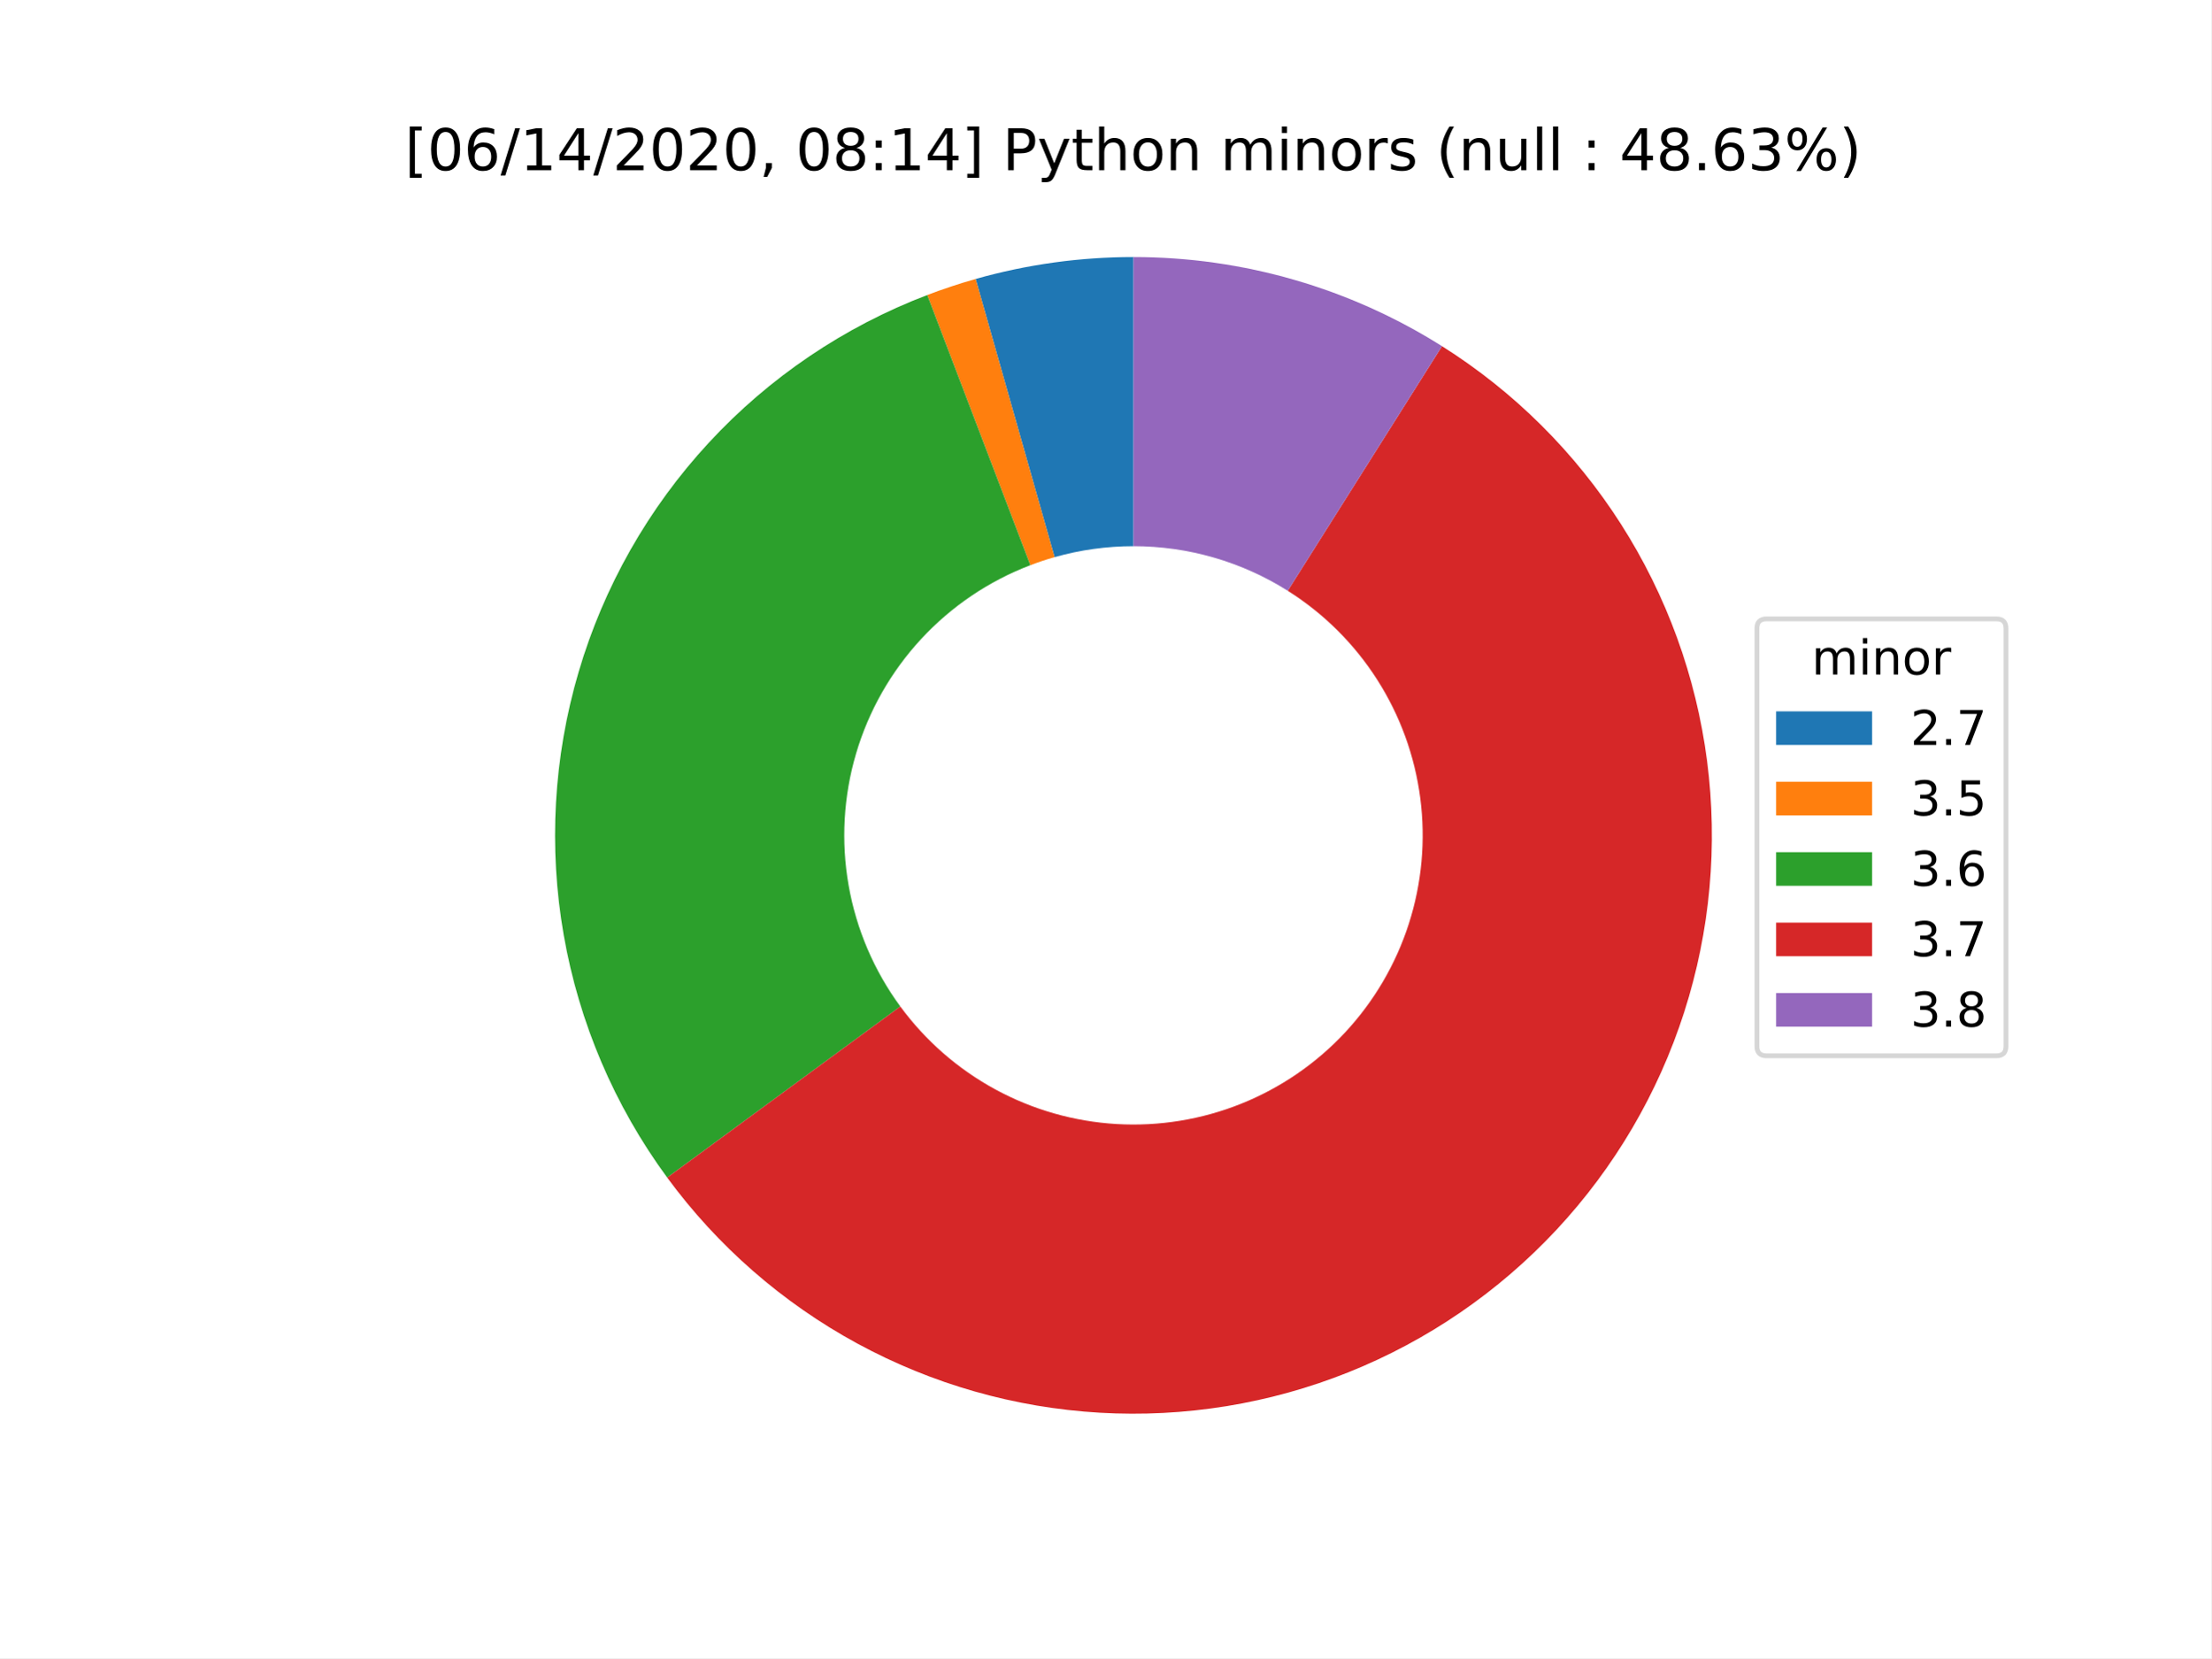
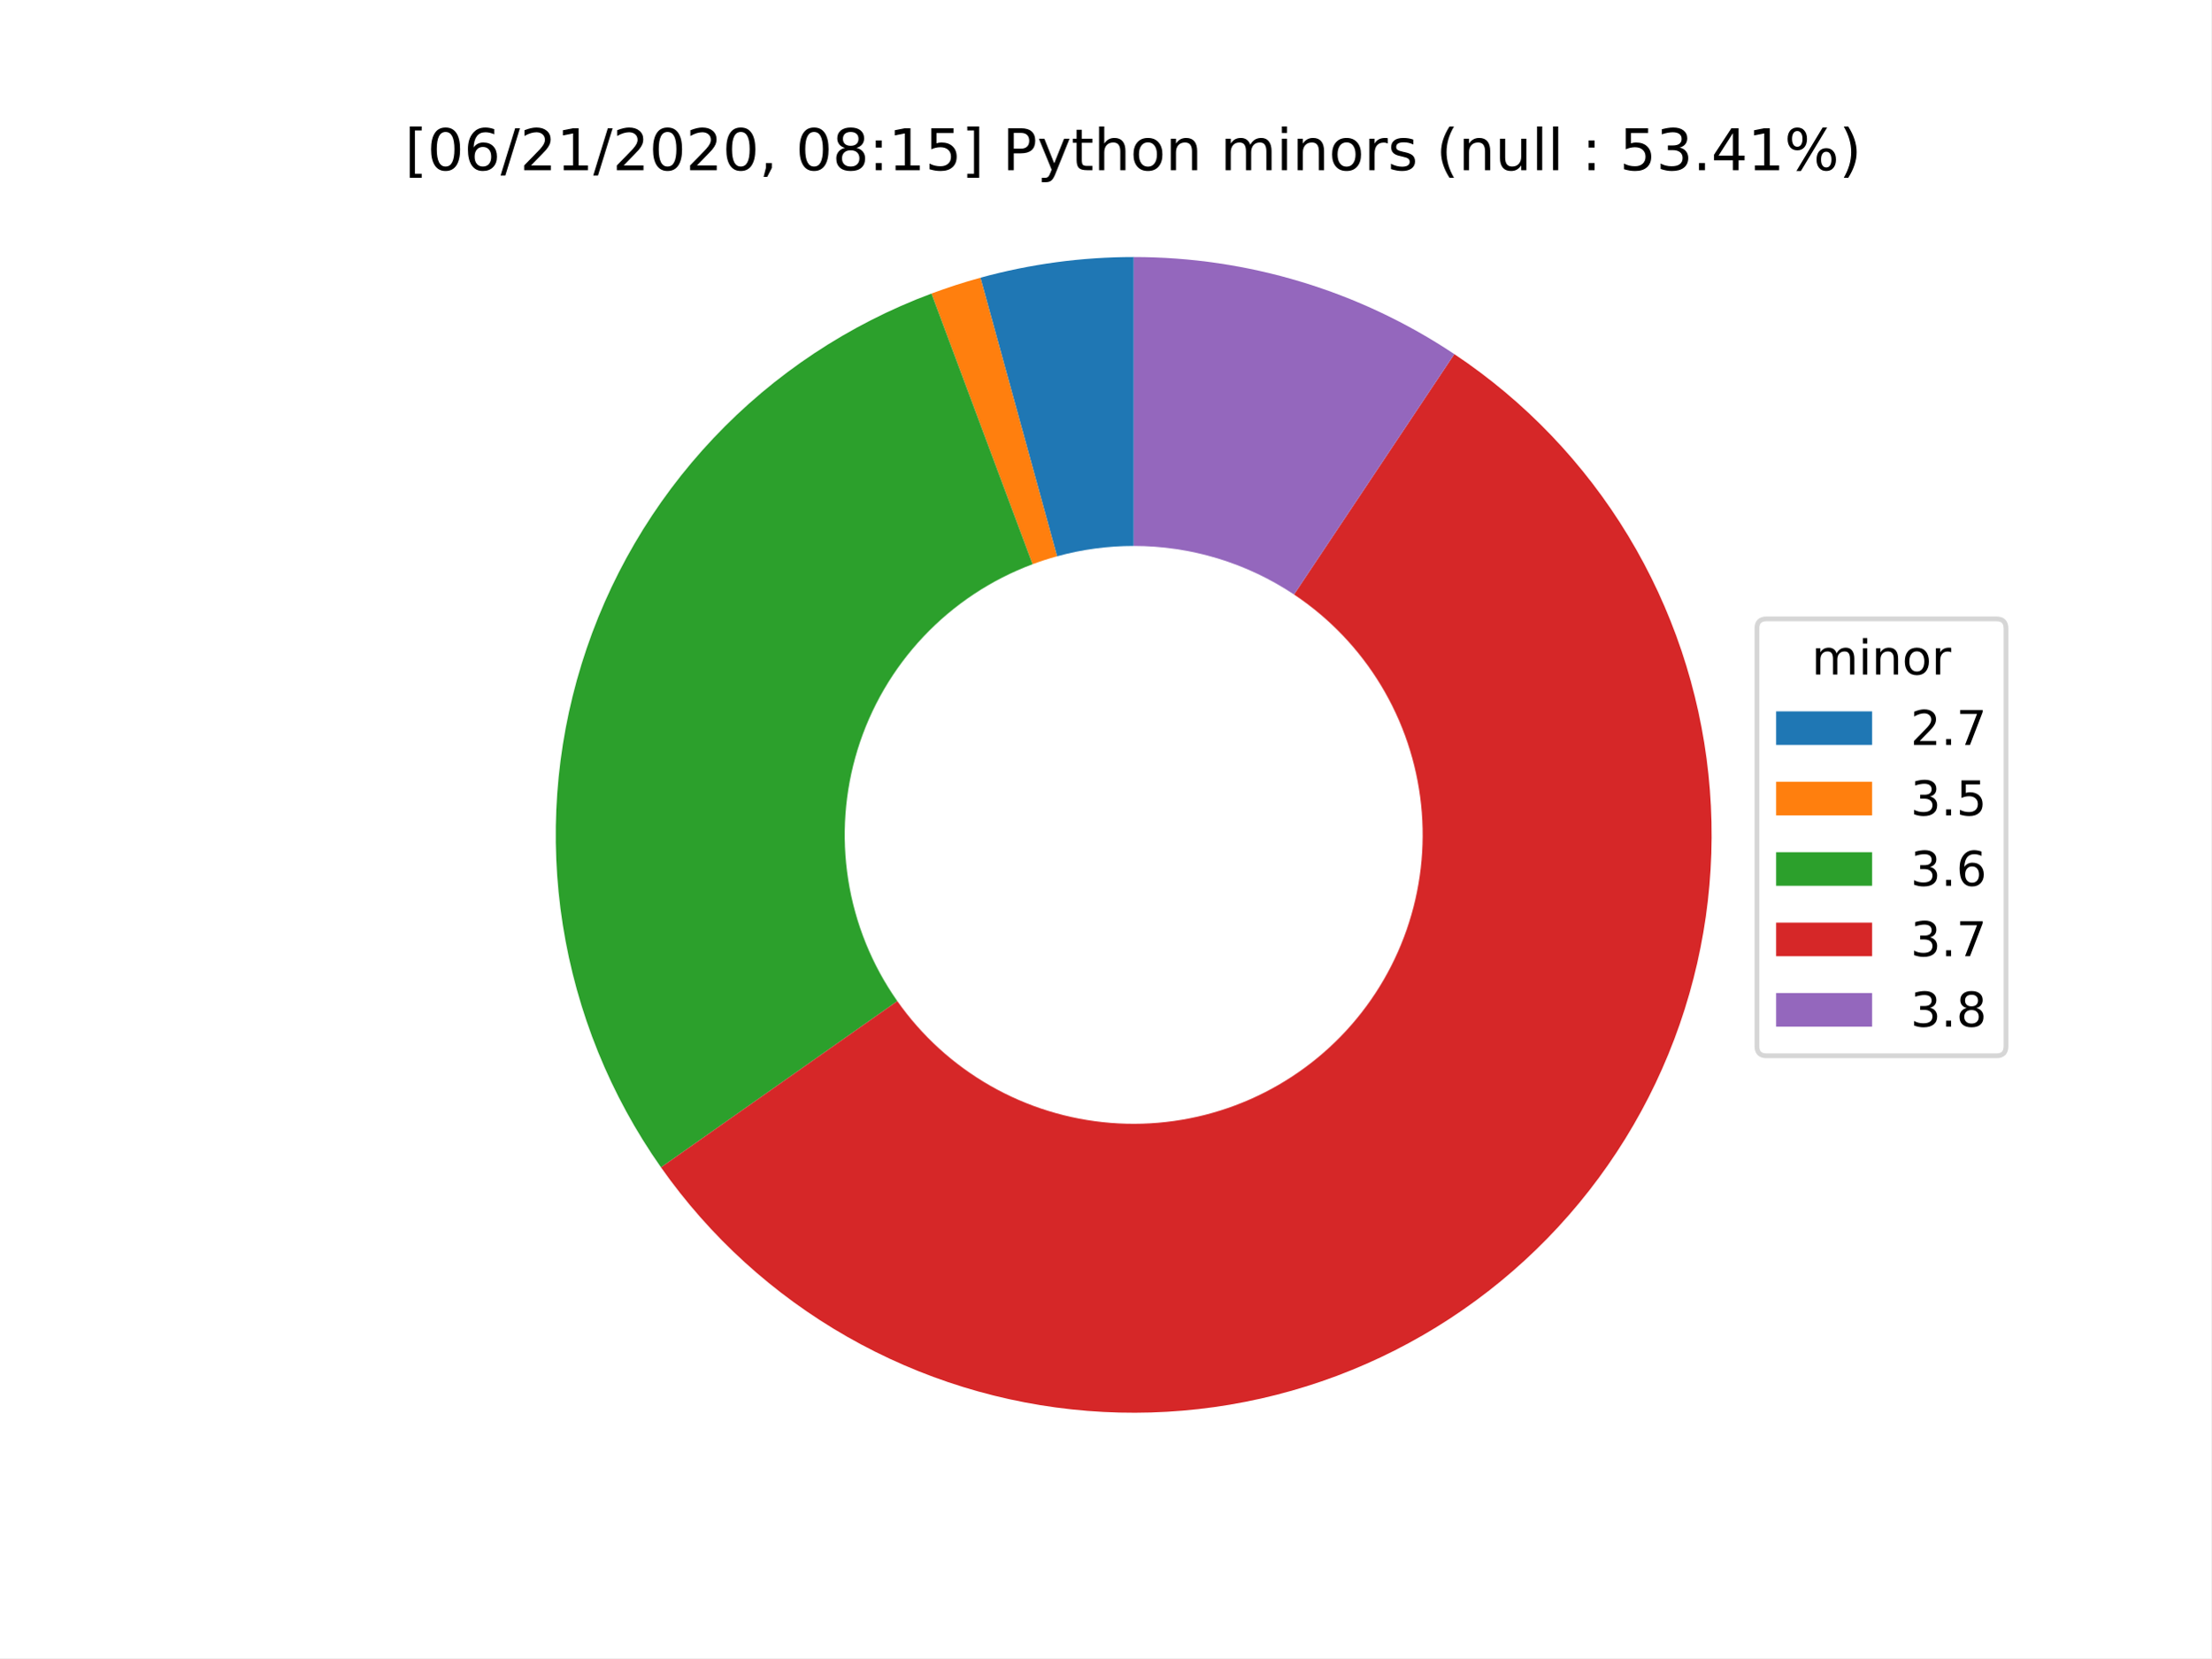
<svg xmlns="http://www.w3.org/2000/svg" xmlns:xlink="http://www.w3.org/1999/xlink" height="345.6pt" version="1.1" viewBox="0 0 460.8 345.6" width="460.8pt">
  <defs>
    <style type="text/css">
*{stroke-linecap:butt;stroke-linejoin:round;}
  </style>
  </defs>
  <g id="figure_1">
    <g id="patch_1">
      <path d="M 0 345.6  L 460.8 345.6  L 460.8 0  L 0 0  z " style="fill:#ffffff;" />
    </g>
    <g id="axes_1">
      <g id="patch_2">
-         <path d="M 236.217 53.568  C 230.662 53.568 225.112 53.952 219.61 54.718  C 214.107 55.483 208.663 56.628 203.318 58.144  L 219.768 116.129  C 222.44 115.371 225.162 114.798 227.913 114.415  C 230.665 114.033 233.44 113.841 236.217 113.841  L 236.217 53.568  z " style="fill:#1f77b4;" />
+         <path d="M 236.264 53.568  C 230.873 53.568 225.489 53.93 220.146 54.651  C 214.804 55.373 209.517 56.452 204.319 57.881  L 220.291 115.948  C 222.89 115.233 225.534 114.693 228.205 114.333  C 230.876 113.972 233.568 113.791 236.264 113.791  L 236.264 53.568  z " style="fill:#1f77b4;" />
      </g>
      <g id="patch_3">
-         <path d="M 203.318 58.144  C 201.616 58.627 199.925 59.147 198.246 59.705  C 196.566 60.262 194.899 60.856 193.246 61.487  L 214.732 117.8  C 215.558 117.485 216.392 117.188 217.231 116.909  C 218.071 116.63 218.917 116.37 219.768 116.129  L 203.318 58.144  z " style="fill:#ff7f0e;" />
+         <path d="M 204.319 57.881  C 202.596 58.355 200.883 58.868 199.183 59.418  C 197.482 59.968 195.795 60.556 194.12 61.182  L 215.192 117.598  C 216.029 117.285 216.873 116.991 217.723 116.716  C 218.574 116.441 219.43 116.185 220.291 115.948  L 204.319 57.881  z " style="fill:#ff7f0e;" />
      </g>
      <g id="patch_4">
-         <path d="M 193.246 61.487  C 175.905 68.103 160.324 78.636 147.722 92.262  C 135.119 105.888 125.832 122.242 120.586 140.046  C 115.341 157.849 114.278 176.626 117.479 194.909  C 120.681 213.191 128.063 230.489 139.047 245.45  L 187.632 209.782  C 182.14 202.301 178.449 193.652 176.848 184.511  C 175.248 175.37 175.779 165.981 178.402 157.079  C 181.025 148.178 185.668 140 191.969 133.188  C 198.271 126.375 206.061 121.108 214.732 117.8  L 193.246 61.487  z " style="fill:#2ca02c;" />
+         <path d="M 194.12 61.182  C 176.873 67.624 161.33 77.935 148.69 91.322  C 136.049 104.708 126.645 120.816 121.202 138.405  C 115.759 155.993 114.42 174.597 117.289 192.784  C 120.158 210.97 127.159 228.259 137.753 243.317  L 187.008 208.665  C 181.712 201.136 178.211 192.492 176.776 183.399  C 175.342 174.306 176.011 165.003 178.733 156.209  C 181.454 147.415 186.156 139.361 192.477 132.668  C 198.797 125.975 206.568 120.819 215.192 117.598  L 194.12 61.182  z " style="fill:#2ca02c;" />
      </g>
      <g id="patch_5">
-         <path d="M 139.047 245.45  C 149.541 259.745 163.061 271.549 178.64 280.019  C 194.22 288.489 211.478 293.418 229.181 294.453  C 246.884 295.488 264.599 292.604 281.06 286.008  C 297.52 279.411 312.324 269.263 324.412 256.289  C 336.501 243.314 345.579 227.831 350.998 210.946  C 356.416 194.061 358.042 176.187 355.76 158.601  C 353.479 141.016 347.344 124.148 337.796 109.205  C 328.247 94.262 315.518 81.609 300.518 72.15  L 268.368 123.132  C 275.868 127.861 282.232 134.188 287.007 141.659  C 291.781 149.131 294.848 157.564 295.989 166.357  C 297.13 175.15 296.317 184.087 293.608 192.53  C 290.898 200.972 286.359 208.714 280.315 215.201  C 274.271 221.688 266.869 226.762 258.638 230.06  C 250.408 233.359 241.551 234.801 232.699 234.283  C 223.848 233.766 215.219 231.301 207.429 227.066  C 199.639 222.831 192.879 216.929 187.632 209.782  L 139.047 245.45  z " style="fill:#d62728;" />
+         <path d="M 137.753 243.317  C 147.933 257.787 161.176 269.837 176.54 278.61  C 191.903 287.382 209.012 292.663 226.648 294.076  C 244.283 295.488 262.014 292.998 278.578 286.782  C 295.142 280.567 310.135 270.778 322.488 258.113  C 334.841 245.448 344.253 230.216 350.053 213.502  C 355.853 196.788 357.9 179 356.048 161.405  C 354.196 143.811 348.49 126.839 339.337 111.699  C 330.184 96.559 317.806 83.62 303.087 73.805  L 269.675 123.909  C 277.035 128.817 283.224 135.286 287.8 142.856  C 292.377 150.426 295.23 158.912 296.156 167.71  C 297.082 176.507 296.058 185.401 293.158 193.758  C 290.258 202.115 285.552 209.731 279.376 216.063  C 273.199 222.396 265.703 227.291 257.421 230.398  C 249.139 233.506 240.273 234.751 231.456 234.045  C 222.638 233.339 214.083 230.698 206.402 226.312  C 198.72 221.926 192.098 215.9 187.008 208.665  L 137.753 243.317  z " style="fill:#d62728;" />
      </g>
      <g id="patch_6">
-         <path d="M 300.518 72.15  C 290.941 66.11 280.561 61.45 269.683 58.307  C 258.806 55.163 247.54 53.568 236.217 53.568  L 236.217 113.841  C 241.879 113.841 247.512 114.638 252.95 116.21  C 258.389 117.782 263.579 120.112 268.368 123.132  L 300.518 72.15  z " style="fill:#9467bd;" />
+         <path d="M 303.087 73.805  C 293.247 67.243 282.494 62.166 271.174 58.738  C 259.854 55.31 248.091 53.568 236.264 53.568  L 236.264 113.791  C 242.177 113.791 248.059 114.662 253.719 116.376  C 259.379 118.09 264.755 120.629 269.675 123.909  L 303.087 73.805  z " style="fill:#9467bd;" />
      </g>
      <g id="matplotlib.axis_1" />
      <g id="matplotlib.axis_2" />
      <g id="text_1">
        <defs>
          <path d="M 8.594 75.984  L 29.297 75.984  L 29.297 69  L 17.578 69  L 17.578 -6.203  L 29.297 -6.203  L 29.297 -13.188  L 8.594 -13.188  z " id="DejaVuSans-91" />
          <path d="M 31.781 66.406  Q 24.172 66.406 20.328 58.906  Q 16.5 51.422 16.5 36.375  Q 16.5 21.391 20.328 13.891  Q 24.172 6.391 31.781 6.391  Q 39.453 6.391 43.281 13.891  Q 47.125 21.391 47.125 36.375  Q 47.125 51.422 43.281 58.906  Q 39.453 66.406 31.781 66.406  z M 31.781 74.219  Q 44.047 74.219 50.516 64.516  Q 56.984 54.828 56.984 36.375  Q 56.984 17.969 50.516 8.266  Q 44.047 -1.422 31.781 -1.422  Q 19.531 -1.422 13.062 8.266  Q 6.594 17.969 6.594 36.375  Q 6.594 54.828 13.062 64.516  Q 19.531 74.219 31.781 74.219  z " id="DejaVuSans-48" />
          <path d="M 33.016 40.375  Q 26.375 40.375 22.484 35.828  Q 18.609 31.297 18.609 23.391  Q 18.609 15.531 22.484 10.953  Q 26.375 6.391 33.016 6.391  Q 39.656 6.391 43.531 10.953  Q 47.406 15.531 47.406 23.391  Q 47.406 31.297 43.531 35.828  Q 39.656 40.375 33.016 40.375  z M 52.594 71.297  L 52.594 62.312  Q 48.875 64.062 45.094 64.984  Q 41.312 65.922 37.594 65.922  Q 27.828 65.922 22.672 59.328  Q 17.531 52.734 16.797 39.406  Q 19.672 43.656 24.016 45.922  Q 28.375 48.188 33.594 48.188  Q 44.578 48.188 50.953 41.516  Q 57.328 34.859 57.328 23.391  Q 57.328 12.156 50.688 5.359  Q 44.047 -1.422 33.016 -1.422  Q 20.359 -1.422 13.672 8.266  Q 6.984 17.969 6.984 36.375  Q 6.984 53.656 15.188 63.938  Q 23.391 74.219 37.203 74.219  Q 40.922 74.219 44.703 73.484  Q 48.484 72.75 52.594 71.297  z " id="DejaVuSans-54" />
          <path d="M 25.391 72.906  L 33.688 72.906  L 8.297 -9.281  L 0 -9.281  z " id="DejaVuSans-47" />
+           <path d="M 19.188 8.297  L 53.609 8.297  L 53.609 0  L 7.328 0  L 7.328 8.297  Q 12.938 14.109 22.625 23.891  Q 32.328 33.688 34.812 36.531  Q 39.547 41.844 41.422 45.531  Q 43.312 49.219 43.312 52.781  Q 43.312 58.594 39.234 62.25  Q 35.156 65.922 28.609 65.922  Q 23.969 65.922 18.812 64.312  Q 13.672 62.703 7.812 59.422  L 7.812 69.391  Q 13.766 71.781 18.938 73  Q 24.125 74.219 28.422 74.219  Q 39.75 74.219 46.484 68.547  Q 53.219 62.891 53.219 53.422  Q 53.219 48.922 51.531 44.891  Q 49.859 40.875 45.406 35.406  Q 44.188 33.984 37.641 27.219  Q 31.109 20.453 19.188 8.297  z " id="DejaVuSans-50" />
          <path d="M 12.406 8.297  L 28.516 8.297  L 28.516 63.922  L 10.984 60.406  L 10.984 69.391  L 28.422 72.906  L 38.281 72.906  L 38.281 8.297  L 54.391 8.297  L 54.391 0  L 12.406 0  z " id="DejaVuSans-49" />
-           <path d="M 37.797 64.312  L 12.891 25.391  L 37.797 25.391  z M 35.203 72.906  L 47.609 72.906  L 47.609 25.391  L 58.016 25.391  L 58.016 17.188  L 47.609 17.188  L 47.609 0  L 37.797 0  L 37.797 17.188  L 4.891 17.188  L 4.891 26.703  z " id="DejaVuSans-52" />
-           <path d="M 19.188 8.297  L 53.609 8.297  L 53.609 0  L 7.328 0  L 7.328 8.297  Q 12.938 14.109 22.625 23.891  Q 32.328 33.688 34.812 36.531  Q 39.547 41.844 41.422 45.531  Q 43.312 49.219 43.312 52.781  Q 43.312 58.594 39.234 62.25  Q 35.156 65.922 28.609 65.922  Q 23.969 65.922 18.812 64.312  Q 13.672 62.703 7.812 59.422  L 7.812 69.391  Q 13.766 71.781 18.938 73  Q 24.125 74.219 28.422 74.219  Q 39.75 74.219 46.484 68.547  Q 53.219 62.891 53.219 53.422  Q 53.219 48.922 51.531 44.891  Q 49.859 40.875 45.406 35.406  Q 44.188 33.984 37.641 27.219  Q 31.109 20.453 19.188 8.297  z " id="DejaVuSans-50" />
          <path d="M 11.719 12.406  L 22.016 12.406  L 22.016 4  L 14.016 -11.625  L 7.719 -11.625  L 11.719 4  z " id="DejaVuSans-44" />
          <path id="DejaVuSans-32" />
          <path d="M 31.781 34.625  Q 24.75 34.625 20.719 30.859  Q 16.703 27.094 16.703 20.516  Q 16.703 13.922 20.719 10.156  Q 24.75 6.391 31.781 6.391  Q 38.812 6.391 42.859 10.172  Q 46.922 13.969 46.922 20.516  Q 46.922 27.094 42.891 30.859  Q 38.875 34.625 31.781 34.625  z M 21.922 38.812  Q 15.578 40.375 12.031 44.719  Q 8.5 49.078 8.5 55.328  Q 8.5 64.062 14.719 69.141  Q 20.953 74.219 31.781 74.219  Q 42.672 74.219 48.875 69.141  Q 55.078 64.062 55.078 55.328  Q 55.078 49.078 51.531 44.719  Q 48 40.375 41.703 38.812  Q 48.828 37.156 52.797 32.312  Q 56.781 27.484 56.781 20.516  Q 56.781 9.906 50.312 4.234  Q 43.844 -1.422 31.781 -1.422  Q 19.734 -1.422 13.25 4.234  Q 6.781 9.906 6.781 20.516  Q 6.781 27.484 10.781 32.312  Q 14.797 37.156 21.922 38.812  z M 18.312 54.391  Q 18.312 48.734 21.844 45.562  Q 25.391 42.391 31.781 42.391  Q 38.141 42.391 41.719 45.562  Q 45.312 48.734 45.312 54.391  Q 45.312 60.062 41.719 63.234  Q 38.141 66.406 31.781 66.406  Q 25.391 66.406 21.844 63.234  Q 18.312 60.062 18.312 54.391  z " id="DejaVuSans-56" />
          <path d="M 11.719 12.406  L 22.016 12.406  L 22.016 0  L 11.719 0  z M 11.719 51.703  L 22.016 51.703  L 22.016 39.312  L 11.719 39.312  z " id="DejaVuSans-58" />
+           <path d="M 10.797 72.906  L 49.516 72.906  L 49.516 64.594  L 19.828 64.594  L 19.828 46.734  Q 21.969 47.469 24.109 47.828  Q 26.266 48.188 28.422 48.188  Q 40.625 48.188 47.75 41.5  Q 54.891 34.812 54.891 23.391  Q 54.891 11.625 47.562 5.094  Q 40.234 -1.422 26.906 -1.422  Q 22.312 -1.422 17.547 -0.641  Q 12.797 0.141 7.719 1.703  L 7.719 11.625  Q 12.109 9.234 16.797 8.062  Q 21.484 6.891 26.703 6.891  Q 35.156 6.891 40.078 11.328  Q 45.016 15.766 45.016 23.391  Q 45.016 31 40.078 35.438  Q 35.156 39.891 26.703 39.891  Q 22.75 39.891 18.812 39.016  Q 14.891 38.141 10.797 36.281  z " id="DejaVuSans-53" />
          <path d="M 30.422 75.984  L 30.422 -13.188  L 9.719 -13.188  L 9.719 -6.203  L 21.391 -6.203  L 21.391 69  L 9.719 69  L 9.719 75.984  z " id="DejaVuSans-93" />
          <path d="M 19.672 64.797  L 19.672 37.406  L 32.078 37.406  Q 38.969 37.406 42.719 40.969  Q 46.484 44.531 46.484 51.125  Q 46.484 57.672 42.719 61.234  Q 38.969 64.797 32.078 64.797  z M 9.812 72.906  L 32.078 72.906  Q 44.344 72.906 50.609 67.359  Q 56.891 61.812 56.891 51.125  Q 56.891 40.328 50.609 34.812  Q 44.344 29.297 32.078 29.297  L 19.672 29.297  L 19.672 0  L 9.812 0  z " id="DejaVuSans-80" />
          <path d="M 32.172 -5.078  Q 28.375 -14.844 24.75 -17.812  Q 21.141 -20.797 15.094 -20.797  L 7.906 -20.797  L 7.906 -13.281  L 13.188 -13.281  Q 16.891 -13.281 18.938 -11.516  Q 21 -9.766 23.484 -3.219  L 25.094 0.875  L 2.984 54.688  L 12.5 54.688  L 29.594 11.922  L 46.688 54.688  L 56.203 54.688  z " id="DejaVuSans-121" />
          <path d="M 18.312 70.219  L 18.312 54.688  L 36.812 54.688  L 36.812 47.703  L 18.312 47.703  L 18.312 18.016  Q 18.312 11.328 20.141 9.422  Q 21.969 7.516 27.594 7.516  L 36.812 7.516  L 36.812 0  L 27.594 0  Q 17.188 0 13.234 3.875  Q 9.281 7.766 9.281 18.016  L 9.281 47.703  L 2.688 47.703  L 2.688 54.688  L 9.281 54.688  L 9.281 70.219  z " id="DejaVuSans-116" />
          <path d="M 54.891 33.016  L 54.891 0  L 45.906 0  L 45.906 32.719  Q 45.906 40.484 42.875 44.328  Q 39.844 48.188 33.797 48.188  Q 26.516 48.188 22.312 43.547  Q 18.109 38.922 18.109 30.906  L 18.109 0  L 9.078 0  L 9.078 75.984  L 18.109 75.984  L 18.109 46.188  Q 21.344 51.125 25.703 53.562  Q 30.078 56 35.797 56  Q 45.219 56 50.047 50.172  Q 54.891 44.344 54.891 33.016  z " id="DejaVuSans-104" />
          <path d="M 30.609 48.391  Q 23.391 48.391 19.188 42.75  Q 14.984 37.109 14.984 27.297  Q 14.984 17.484 19.156 11.844  Q 23.344 6.203 30.609 6.203  Q 37.797 6.203 41.984 11.859  Q 46.188 17.531 46.188 27.297  Q 46.188 37.016 41.984 42.703  Q 37.797 48.391 30.609 48.391  z M 30.609 56  Q 42.328 56 49.016 48.375  Q 55.719 40.766 55.719 27.297  Q 55.719 13.875 49.016 6.219  Q 42.328 -1.422 30.609 -1.422  Q 18.844 -1.422 12.172 6.219  Q 5.516 13.875 5.516 27.297  Q 5.516 40.766 12.172 48.375  Q 18.844 56 30.609 56  z " id="DejaVuSans-111" />
          <path d="M 54.891 33.016  L 54.891 0  L 45.906 0  L 45.906 32.719  Q 45.906 40.484 42.875 44.328  Q 39.844 48.188 33.797 48.188  Q 26.516 48.188 22.312 43.547  Q 18.109 38.922 18.109 30.906  L 18.109 0  L 9.078 0  L 9.078 54.688  L 18.109 54.688  L 18.109 46.188  Q 21.344 51.125 25.703 53.562  Q 30.078 56 35.797 56  Q 45.219 56 50.047 50.172  Q 54.891 44.344 54.891 33.016  z " id="DejaVuSans-110" />
          <path d="M 52 44.188  Q 55.375 50.25 60.062 53.125  Q 64.75 56 71.094 56  Q 79.641 56 84.281 50.016  Q 88.922 44.047 88.922 33.016  L 88.922 0  L 79.891 0  L 79.891 32.719  Q 79.891 40.578 77.094 44.375  Q 74.312 48.188 68.609 48.188  Q 61.625 48.188 57.562 43.547  Q 53.516 38.922 53.516 30.906  L 53.516 0  L 44.484 0  L 44.484 32.719  Q 44.484 40.625 41.703 44.406  Q 38.922 48.188 33.109 48.188  Q 26.219 48.188 22.156 43.531  Q 18.109 38.875 18.109 30.906  L 18.109 0  L 9.078 0  L 9.078 54.688  L 18.109 54.688  L 18.109 46.188  Q 21.188 51.219 25.484 53.609  Q 29.781 56 35.688 56  Q 41.656 56 45.828 52.969  Q 50 49.953 52 44.188  z " id="DejaVuSans-109" />
          <path d="M 9.422 54.688  L 18.406 54.688  L 18.406 0  L 9.422 0  z M 9.422 75.984  L 18.406 75.984  L 18.406 64.594  L 9.422 64.594  z " id="DejaVuSans-105" />
          <path d="M 41.109 46.297  Q 39.594 47.172 37.812 47.578  Q 36.031 48 33.891 48  Q 26.266 48 22.188 43.047  Q 18.109 38.094 18.109 28.812  L 18.109 0  L 9.078 0  L 9.078 54.688  L 18.109 54.688  L 18.109 46.188  Q 20.953 51.172 25.484 53.578  Q 30.031 56 36.531 56  Q 37.453 56 38.578 55.875  Q 39.703 55.766 41.062 55.516  z " id="DejaVuSans-114" />
          <path d="M 44.281 53.078  L 44.281 44.578  Q 40.484 46.531 36.375 47.5  Q 32.281 48.484 27.875 48.484  Q 21.188 48.484 17.844 46.438  Q 14.5 44.391 14.5 40.281  Q 14.5 37.156 16.891 35.375  Q 19.281 33.594 26.516 31.984  L 29.594 31.297  Q 39.156 29.25 43.188 25.516  Q 47.219 21.781 47.219 15.094  Q 47.219 7.469 41.188 3.016  Q 35.156 -1.422 24.609 -1.422  Q 20.219 -1.422 15.453 -0.562  Q 10.688 0.297 5.422 2  L 5.422 11.281  Q 10.406 8.688 15.234 7.391  Q 20.062 6.109 24.812 6.109  Q 31.156 6.109 34.562 8.281  Q 37.984 10.453 37.984 14.406  Q 37.984 18.062 35.516 20.016  Q 33.062 21.969 24.703 23.781  L 21.578 24.516  Q 13.234 26.266 9.516 29.906  Q 5.812 33.547 5.812 39.891  Q 5.812 47.609 11.281 51.797  Q 16.75 56 26.812 56  Q 31.781 56 36.172 55.266  Q 40.578 54.547 44.281 53.078  z " id="DejaVuSans-115" />
          <path d="M 31 75.875  Q 24.469 64.656 21.281 53.656  Q 18.109 42.672 18.109 31.391  Q 18.109 20.125 21.312 9.062  Q 24.516 -2 31 -13.188  L 23.188 -13.188  Q 15.875 -1.703 12.234 9.375  Q 8.594 20.453 8.594 31.391  Q 8.594 42.281 12.203 53.312  Q 15.828 64.359 23.188 75.875  z " id="DejaVuSans-40" />
          <path d="M 8.5 21.578  L 8.5 54.688  L 17.484 54.688  L 17.484 21.922  Q 17.484 14.156 20.5 10.266  Q 23.531 6.391 29.594 6.391  Q 36.859 6.391 41.078 11.031  Q 45.312 15.672 45.312 23.688  L 45.312 54.688  L 54.297 54.688  L 54.297 0  L 45.312 0  L 45.312 8.406  Q 42.047 3.422 37.719 1  Q 33.406 -1.422 27.688 -1.422  Q 18.266 -1.422 13.375 4.438  Q 8.5 10.297 8.5 21.578  z M 31.109 56  z " id="DejaVuSans-117" />
          <path d="M 9.422 75.984  L 18.406 75.984  L 18.406 0  L 9.422 0  z " id="DejaVuSans-108" />
+           <path d="M 40.578 39.312  Q 47.656 37.797 51.625 33  Q 55.609 28.219 55.609 21.188  Q 55.609 10.406 48.188 4.484  Q 40.766 -1.422 27.094 -1.422  Q 22.516 -1.422 17.656 -0.516  Q 12.797 0.391 7.625 2.203  L 7.625 11.719  Q 11.719 9.328 16.594 8.109  Q 21.484 6.891 26.812 6.891  Q 36.078 6.891 40.938 10.547  Q 45.797 14.203 45.797 21.188  Q 45.797 27.641 41.281 31.266  Q 36.766 34.906 28.719 34.906  L 20.219 34.906  L 20.219 43.016  L 29.109 43.016  Q 36.375 43.016 40.234 45.922  Q 44.094 48.828 44.094 54.297  Q 44.094 59.906 40.109 62.906  Q 36.141 65.922 28.719 65.922  Q 24.656 65.922 20.016 65.031  Q 15.375 64.156 9.812 62.312  L 9.812 71.094  Q 15.438 72.656 20.344 73.438  Q 25.25 74.219 29.594 74.219  Q 40.828 74.219 47.359 69.109  Q 53.906 64.016 53.906 55.328  Q 53.906 49.266 50.438 45.094  Q 46.969 40.922 40.578 39.312  z " id="DejaVuSans-51" />
          <path d="M 10.688 12.406  L 21 12.406  L 21 0  L 10.688 0  z " id="DejaVuSans-46" />
-           <path d="M 40.578 39.312  Q 47.656 37.797 51.625 33  Q 55.609 28.219 55.609 21.188  Q 55.609 10.406 48.188 4.484  Q 40.766 -1.422 27.094 -1.422  Q 22.516 -1.422 17.656 -0.516  Q 12.797 0.391 7.625 2.203  L 7.625 11.719  Q 11.719 9.328 16.594 8.109  Q 21.484 6.891 26.812 6.891  Q 36.078 6.891 40.938 10.547  Q 45.797 14.203 45.797 21.188  Q 45.797 27.641 41.281 31.266  Q 36.766 34.906 28.719 34.906  L 20.219 34.906  L 20.219 43.016  L 29.109 43.016  Q 36.375 43.016 40.234 45.922  Q 44.094 48.828 44.094 54.297  Q 44.094 59.906 40.109 62.906  Q 36.141 65.922 28.719 65.922  Q 24.656 65.922 20.016 65.031  Q 15.375 64.156 9.812 62.312  L 9.812 71.094  Q 15.438 72.656 20.344 73.438  Q 25.25 74.219 29.594 74.219  Q 40.828 74.219 47.359 69.109  Q 53.906 64.016 53.906 55.328  Q 53.906 49.266 50.438 45.094  Q 46.969 40.922 40.578 39.312  z " id="DejaVuSans-51" />
+           <path d="M 37.797 64.312  L 12.891 25.391  L 37.797 25.391  z M 35.203 72.906  L 47.609 72.906  L 47.609 25.391  L 58.016 25.391  L 58.016 17.188  L 47.609 17.188  L 47.609 0  L 37.797 0  L 37.797 17.188  L 4.891 17.188  L 4.891 26.703  z " id="DejaVuSans-52" />
          <path d="M 72.703 32.078  Q 68.453 32.078 66.031 28.469  Q 63.625 24.859 63.625 18.406  Q 63.625 12.062 66.031 8.422  Q 68.453 4.781 72.703 4.781  Q 76.859 4.781 79.266 8.422  Q 81.688 12.062 81.688 18.406  Q 81.688 24.812 79.266 28.438  Q 76.859 32.078 72.703 32.078  z M 72.703 38.281  Q 80.422 38.281 84.953 32.906  Q 89.5 27.547 89.5 18.406  Q 89.5 9.281 84.938 3.922  Q 80.375 -1.422 72.703 -1.422  Q 64.891 -1.422 60.344 3.922  Q 55.812 9.281 55.812 18.406  Q 55.812 27.594 60.375 32.938  Q 64.938 38.281 72.703 38.281  z M 22.312 68.016  Q 18.109 68.016 15.688 64.375  Q 13.281 60.75 13.281 54.391  Q 13.281 47.953 15.672 44.328  Q 18.062 40.719 22.312 40.719  Q 26.562 40.719 28.969 44.328  Q 31.391 47.953 31.391 54.391  Q 31.391 60.688 28.953 64.344  Q 26.516 68.016 22.312 68.016  z M 66.406 74.219  L 74.219 74.219  L 28.609 -1.422  L 20.797 -1.422  z M 22.312 74.219  Q 30.031 74.219 34.609 68.875  Q 39.203 63.531 39.203 54.391  Q 39.203 45.172 34.641 39.844  Q 30.078 34.516 22.312 34.516  Q 14.547 34.516 10.031 39.859  Q 5.516 45.219 5.516 54.391  Q 5.516 63.484 10.047 68.844  Q 14.594 74.219 22.312 74.219  z " id="DejaVuSans-37" />
          <path d="M 8.016 75.875  L 15.828 75.875  Q 23.141 64.359 26.781 53.312  Q 30.422 42.281 30.422 31.391  Q 30.422 20.453 26.781 9.375  Q 23.141 -1.703 15.828 -13.188  L 8.016 -13.188  Q 14.5 -2 17.703 9.062  Q 20.906 20.125 20.906 31.391  Q 20.906 42.672 17.703 53.656  Q 14.5 64.656 8.016 75.875  z " id="DejaVuSans-41" />
        </defs>
        <g transform="translate(84.36187 35.472)scale(0.12 -0.12)">
          <use xlink:href="#DejaVuSans-91" />
          <use x="39.014" xlink:href="#DejaVuSans-48" />
          <use x="102.637" xlink:href="#DejaVuSans-54" />
          <use x="166.26" xlink:href="#DejaVuSans-47" />
-           <use x="199.951" xlink:href="#DejaVuSans-49" />
-           <use x="263.574" xlink:href="#DejaVuSans-52" />
+           <use x="199.951" xlink:href="#DejaVuSans-50" />
+           <use x="263.574" xlink:href="#DejaVuSans-49" />
          <use x="327.197" xlink:href="#DejaVuSans-47" />
          <use x="360.889" xlink:href="#DejaVuSans-50" />
          <use x="424.512" xlink:href="#DejaVuSans-48" />
          <use x="488.135" xlink:href="#DejaVuSans-50" />
          <use x="551.758" xlink:href="#DejaVuSans-48" />
          <use x="615.381" xlink:href="#DejaVuSans-44" />
          <use x="647.168" xlink:href="#DejaVuSans-32" />
          <use x="678.955" xlink:href="#DejaVuSans-48" />
          <use x="742.578" xlink:href="#DejaVuSans-56" />
          <use x="806.201" xlink:href="#DejaVuSans-58" />
          <use x="839.893" xlink:href="#DejaVuSans-49" />
-           <use x="903.516" xlink:href="#DejaVuSans-52" />
+           <use x="903.516" xlink:href="#DejaVuSans-53" />
          <use x="967.139" xlink:href="#DejaVuSans-93" />
          <use x="1006.152" xlink:href="#DejaVuSans-32" />
          <use x="1037.939" xlink:href="#DejaVuSans-80" />
          <use x="1098.242" xlink:href="#DejaVuSans-121" />
          <use x="1157.422" xlink:href="#DejaVuSans-116" />
          <use x="1196.631" xlink:href="#DejaVuSans-104" />
          <use x="1260.01" xlink:href="#DejaVuSans-111" />
          <use x="1321.191" xlink:href="#DejaVuSans-110" />
          <use x="1384.57" xlink:href="#DejaVuSans-32" />
          <use x="1416.357" xlink:href="#DejaVuSans-109" />
          <use x="1513.77" xlink:href="#DejaVuSans-105" />
          <use x="1541.553" xlink:href="#DejaVuSans-110" />
          <use x="1604.932" xlink:href="#DejaVuSans-111" />
          <use x="1666.113" xlink:href="#DejaVuSans-114" />
          <use x="1707.227" xlink:href="#DejaVuSans-115" />
          <use x="1759.326" xlink:href="#DejaVuSans-32" />
          <use x="1791.113" xlink:href="#DejaVuSans-40" />
          <use x="1830.127" xlink:href="#DejaVuSans-110" />
          <use x="1893.506" xlink:href="#DejaVuSans-117" />
          <use x="1956.885" xlink:href="#DejaVuSans-108" />
          <use x="1984.668" xlink:href="#DejaVuSans-108" />
          <use x="2012.451" xlink:href="#DejaVuSans-32" />
          <use x="2044.238" xlink:href="#DejaVuSans-58" />
          <use x="2077.93" xlink:href="#DejaVuSans-32" />
-           <use x="2109.717" xlink:href="#DejaVuSans-52" />
-           <use x="2173.34" xlink:href="#DejaVuSans-56" />
+           <use x="2109.717" xlink:href="#DejaVuSans-53" />
+           <use x="2173.34" xlink:href="#DejaVuSans-51" />
          <use x="2236.963" xlink:href="#DejaVuSans-46" />
-           <use x="2268.75" xlink:href="#DejaVuSans-54" />
-           <use x="2332.373" xlink:href="#DejaVuSans-51" />
+           <use x="2268.75" xlink:href="#DejaVuSans-52" />
+           <use x="2332.373" xlink:href="#DejaVuSans-49" />
          <use x="2395.996" xlink:href="#DejaVuSans-37" />
          <use x="2491.016" xlink:href="#DejaVuSans-41" />
        </g>
      </g>
      <g id="legend_1">
        <g id="patch_7">
          <path d="M 368.152 220.062  L 416.055 220.062  Q 418.055 220.062 418.055 218.062  L 418.055 130.994  Q 418.055 128.994 416.055 128.994  L 368.152 128.994  Q 366.152 128.994 366.152 130.994  L 366.152 218.062  Q 366.152 220.062 368.152 220.062  z " style="fill:#ffffff;opacity:0.8;stroke:#cccccc;stroke-linejoin:miter;" />
        </g>
        <g id="text_2">
          <g transform="translate(377.5606 140.5921)scale(0.1 -0.1)">
            <use xlink:href="#DejaVuSans-109" />
            <use x="97.412" xlink:href="#DejaVuSans-105" />
            <use x="125.195" xlink:href="#DejaVuSans-110" />
            <use x="188.574" xlink:href="#DejaVuSans-111" />
            <use x="249.756" xlink:href="#DejaVuSans-114" />
          </g>
        </g>
        <g id="patch_8">
          <path d="M 370.152 155.27  L 390.152 155.27  L 390.152 148.27  L 370.152 148.27  z " style="fill:#1f77b4;" />
        </g>
        <g id="text_3">
          <defs>
            <path d="M 8.203 72.906  L 55.078 72.906  L 55.078 68.703  L 28.609 0  L 18.312 0  L 43.219 64.594  L 8.203 64.594  z " id="DejaVuSans-55" />
          </defs>
          <g transform="translate(398.152 155.2702)scale(0.1 -0.1)">
            <use xlink:href="#DejaVuSans-50" />
            <use x="63.623" xlink:href="#DejaVuSans-46" />
            <use x="95.41" xlink:href="#DejaVuSans-55" />
          </g>
        </g>
        <g id="patch_9">
          <path d="M 370.152 169.948  L 390.152 169.948  L 390.152 162.948  L 370.152 162.948  z " style="fill:#ff7f0e;" />
        </g>
        <g id="text_4">
-           <defs>
-             <path d="M 10.797 72.906  L 49.516 72.906  L 49.516 64.594  L 19.828 64.594  L 19.828 46.734  Q 21.969 47.469 24.109 47.828  Q 26.266 48.188 28.422 48.188  Q 40.625 48.188 47.75 41.5  Q 54.891 34.812 54.891 23.391  Q 54.891 11.625 47.562 5.094  Q 40.234 -1.422 26.906 -1.422  Q 22.312 -1.422 17.547 -0.641  Q 12.797 0.141 7.719 1.703  L 7.719 11.625  Q 12.109 9.234 16.797 8.062  Q 21.484 6.891 26.703 6.891  Q 35.156 6.891 40.078 11.328  Q 45.016 15.766 45.016 23.391  Q 45.016 31 40.078 35.438  Q 35.156 39.891 26.703 39.891  Q 22.75 39.891 18.812 39.016  Q 14.891 38.141 10.797 36.281  z " id="DejaVuSans-53" />
-           </defs>
          <g transform="translate(398.152 169.9483)scale(0.1 -0.1)">
            <use xlink:href="#DejaVuSans-51" />
            <use x="63.623" xlink:href="#DejaVuSans-46" />
            <use x="95.41" xlink:href="#DejaVuSans-53" />
          </g>
        </g>
        <g id="patch_10">
          <path d="M 370.152 184.626  L 390.152 184.626  L 390.152 177.626  L 370.152 177.626  z " style="fill:#2ca02c;" />
        </g>
        <g id="text_5">
          <g transform="translate(398.152 184.6264)scale(0.1 -0.1)">
            <use xlink:href="#DejaVuSans-51" />
            <use x="63.623" xlink:href="#DejaVuSans-46" />
            <use x="95.41" xlink:href="#DejaVuSans-54" />
          </g>
        </g>
        <g id="patch_11">
          <path d="M 370.152 199.305  L 390.152 199.305  L 390.152 192.305  L 370.152 192.305  z " style="fill:#d62728;" />
        </g>
        <g id="text_6">
          <g transform="translate(398.152 199.3046)scale(0.1 -0.1)">
            <use xlink:href="#DejaVuSans-51" />
            <use x="63.623" xlink:href="#DejaVuSans-46" />
            <use x="95.41" xlink:href="#DejaVuSans-55" />
          </g>
        </g>
        <g id="patch_12">
          <path d="M 370.152 213.983  L 390.152 213.983  L 390.152 206.983  L 370.152 206.983  z " style="fill:#9467bd;" />
        </g>
        <g id="text_7">
          <g transform="translate(398.152 213.9827)scale(0.1 -0.1)">
            <use xlink:href="#DejaVuSans-51" />
            <use x="63.623" xlink:href="#DejaVuSans-46" />
            <use x="95.41" xlink:href="#DejaVuSans-56" />
          </g>
        </g>
      </g>
    </g>
  </g>
</svg>
